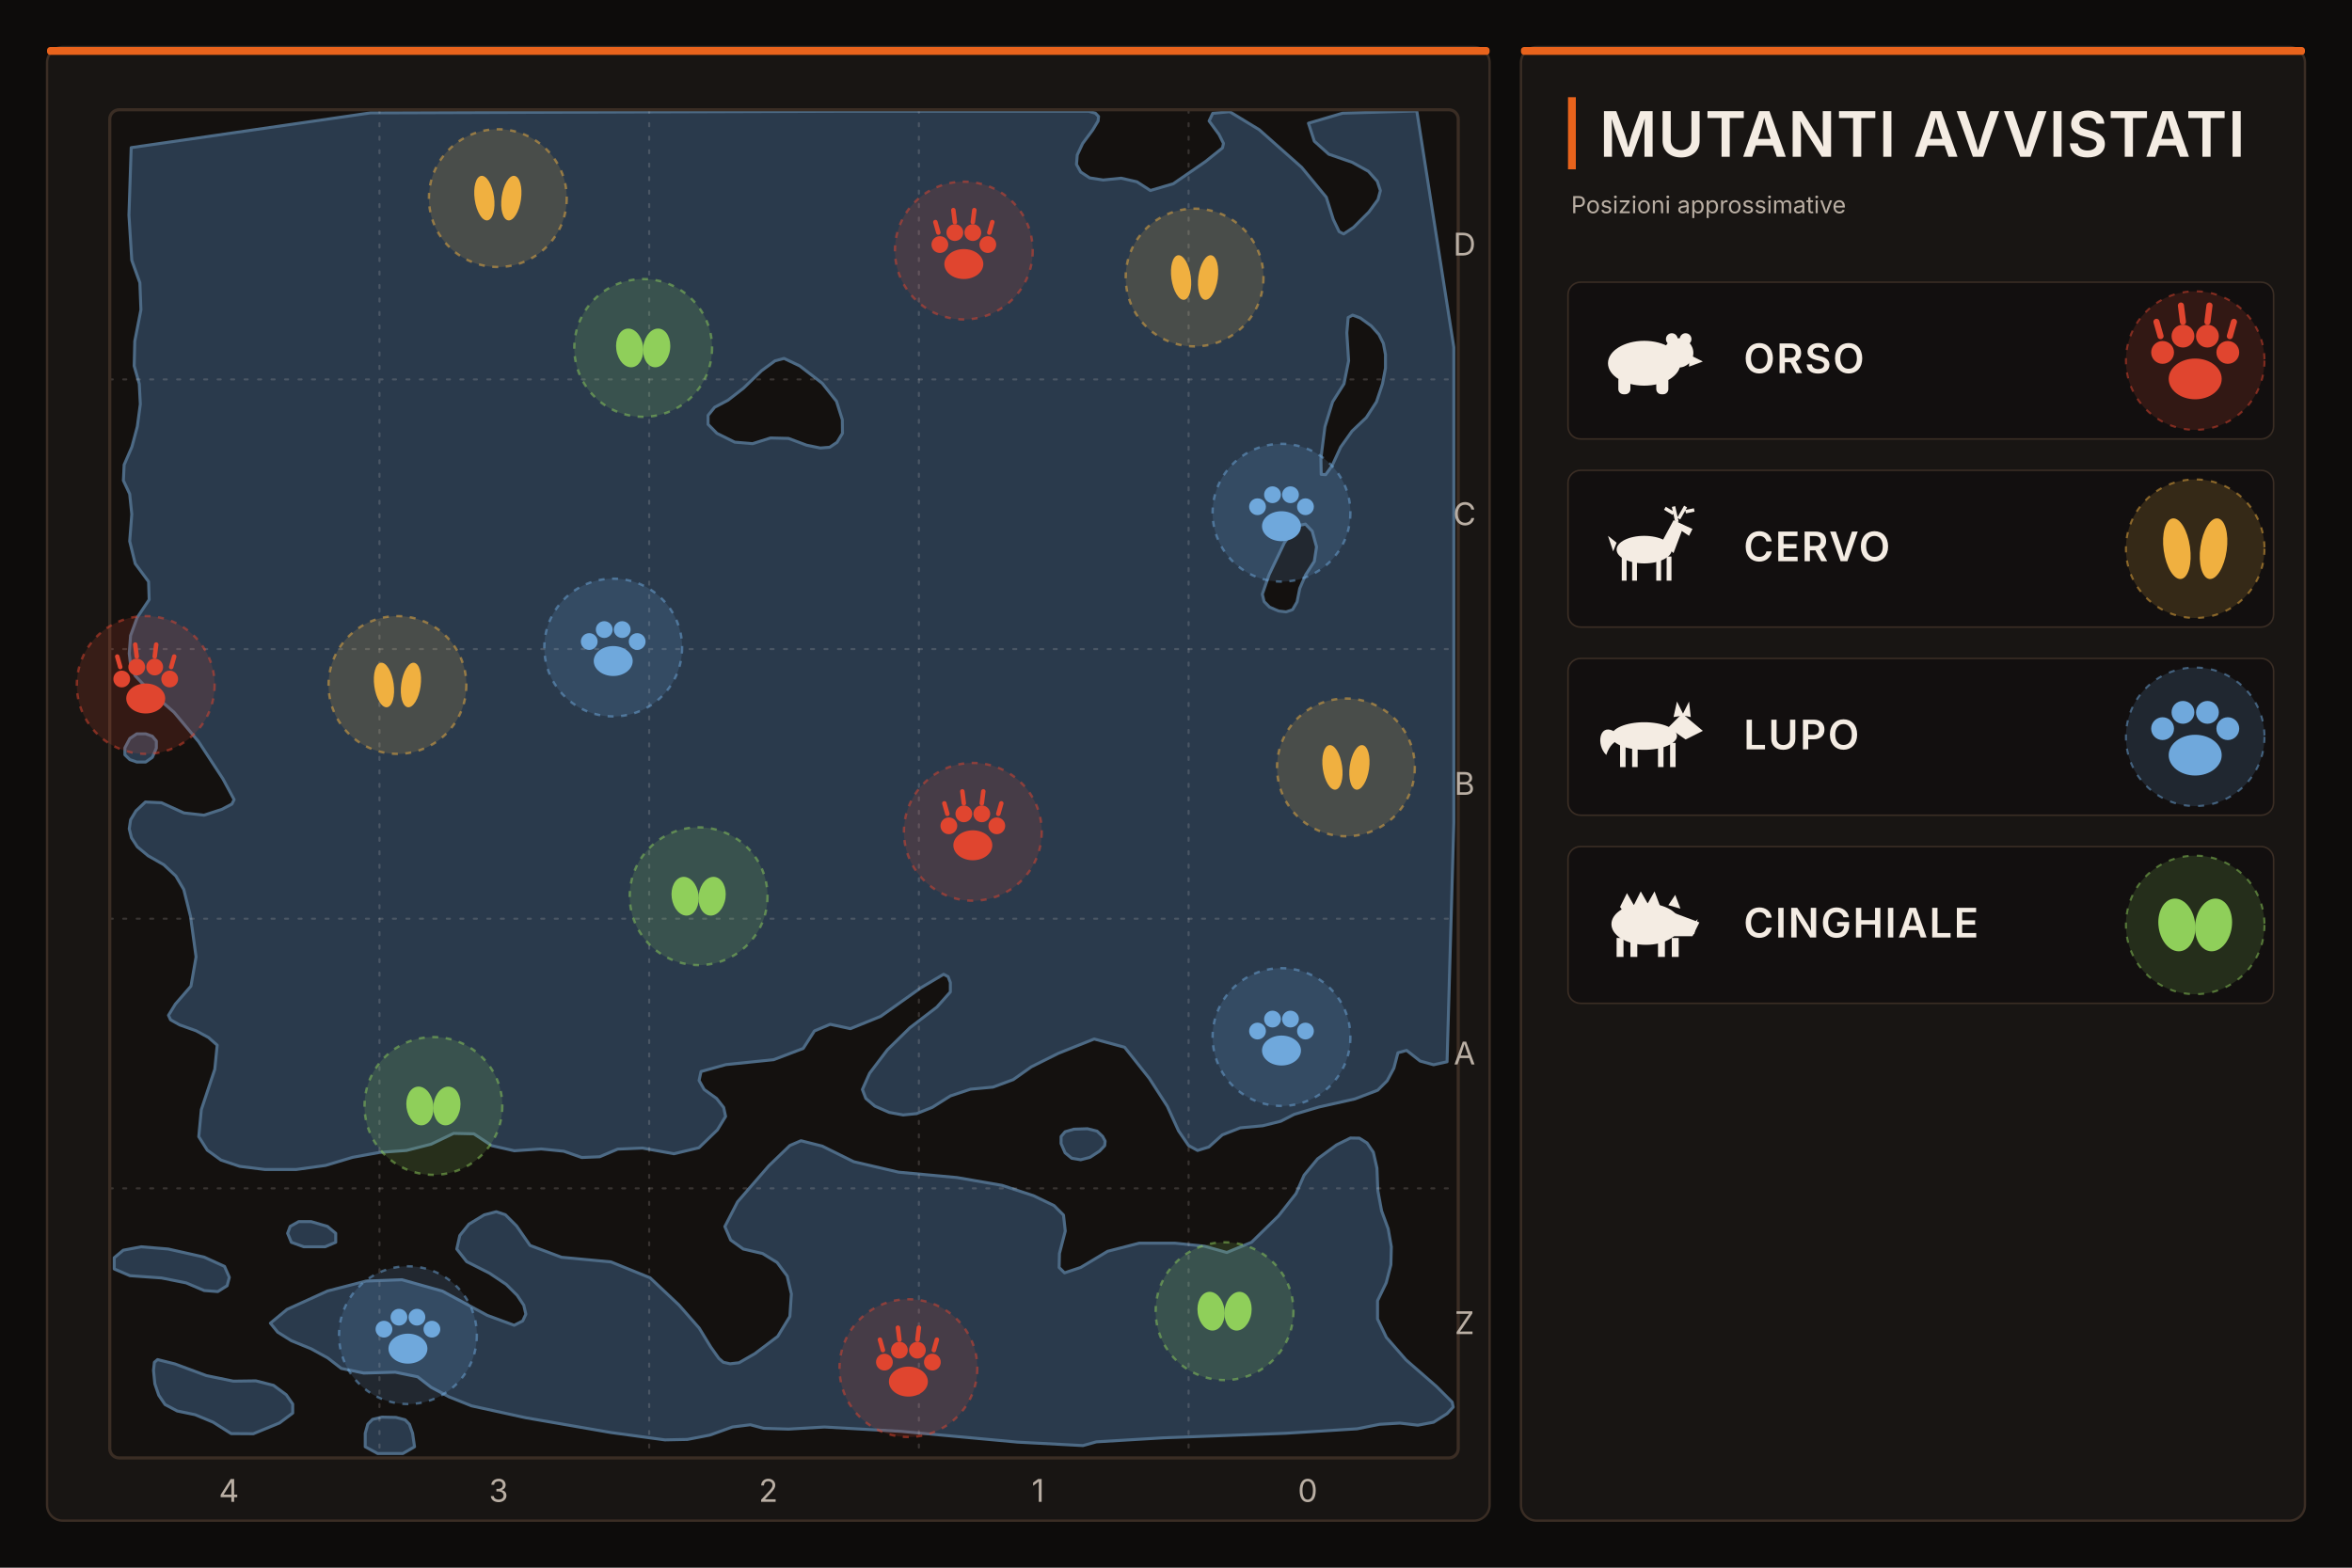
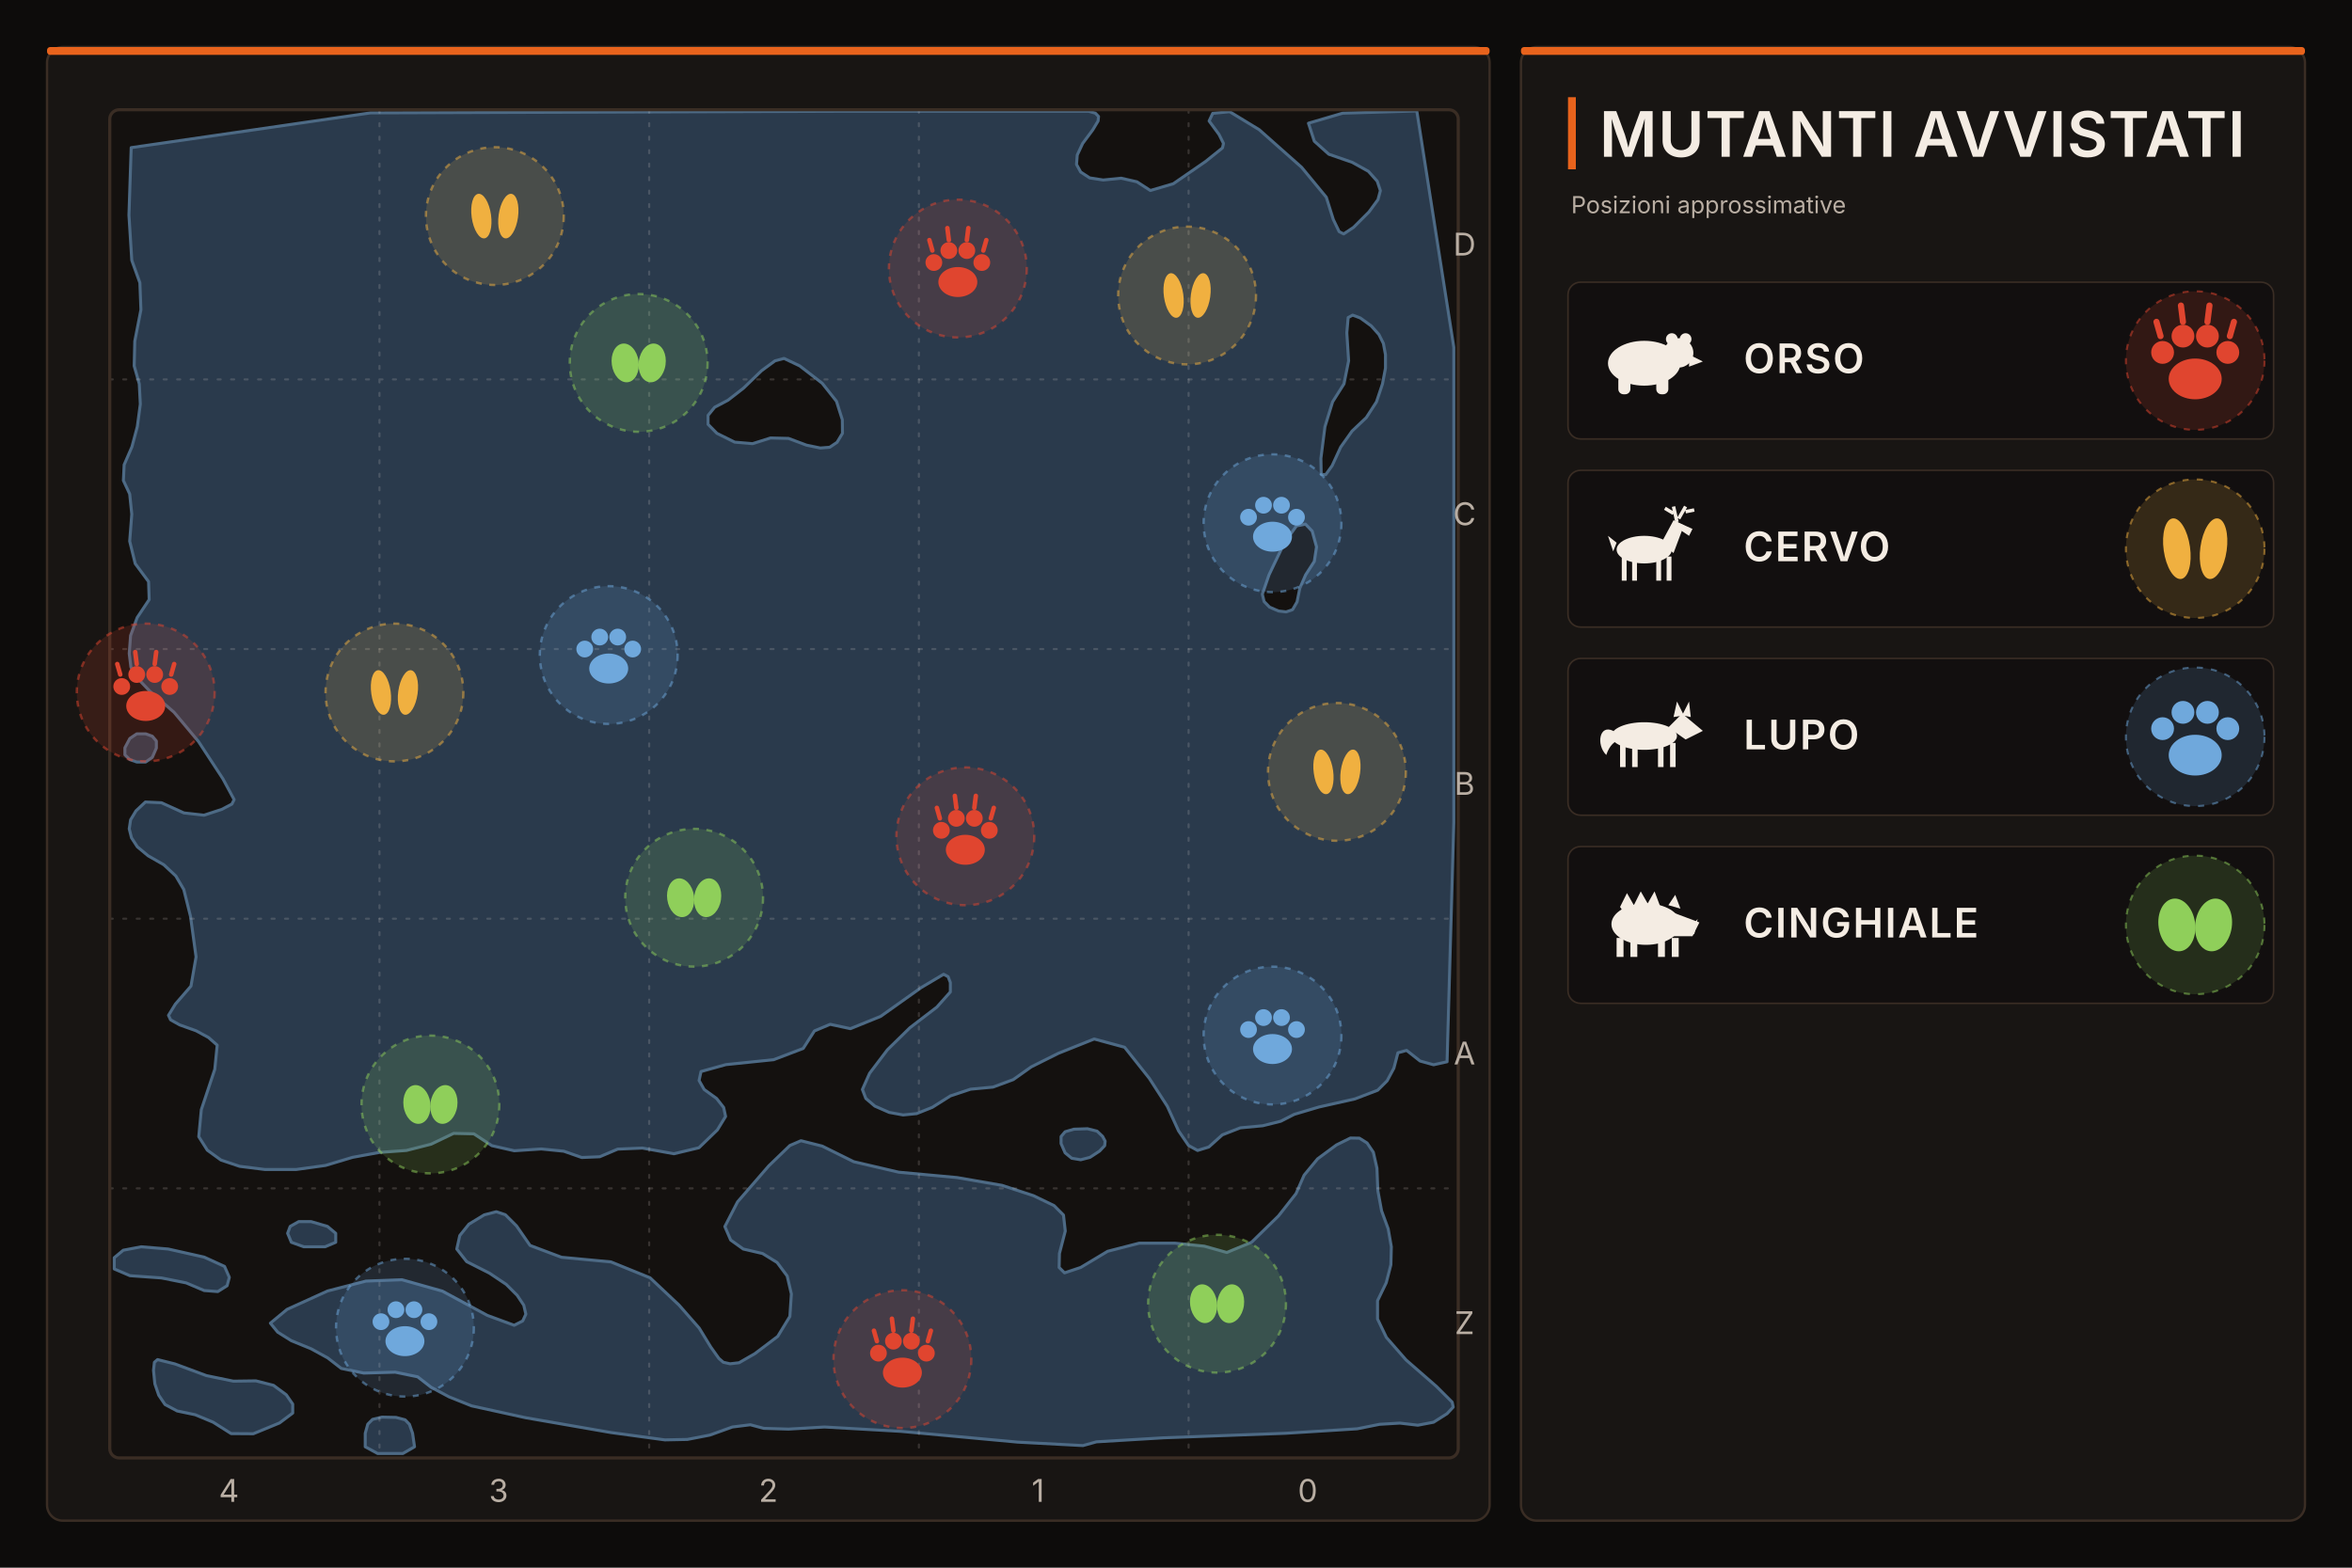
<svg xmlns="http://www.w3.org/2000/svg" viewBox="0 0 1500 1000" role="img" aria-labelledby="ttlm">
  <defs>
    <clipPath id="mapclipm">
      <rect x="0" y="0" width="900" height="900" rx="6" />
    </clipPath>
  </defs>
  <rect width="1500" height="1000" fill="#0d0c0b" />
  <rect x="30" y="30" width="920" height="940" rx="10" fill="#181513" stroke="#3a2d24" stroke-width="1.5" />
  <rect x="30" y="30" width="920" height="5" rx="2" fill="#e8631c" />
  <rect x="970" y="30" width="500" height="940" rx="10" fill="#181513" stroke="#3a2d24" stroke-width="1.5" />
  <rect x="970" y="30" width="500" height="5" rx="2" fill="#e8631c" />
  <g transform="translate(70,70) scale(0.9556)">
    <g clip-path="url(#mapclipm)">
      <rect width="900" height="900" fill="#14110f" />
      <path d="M14.3 25.3L12.8 70.4L14.7 100.5L20.1 115.5L20.8 133.5L16.7 154.5L16.3 171L19.7 183L20.4 196.5L18.4 211.5L14.8 225L9.6 237L9.1 247.5L13.3 256.5L14.7 270L13.3 288L17 303L25.9 315L26.3 327L18.3 339L13.9 351L13 363L14.1 372L17.1 378L26.7 388.1L42.9 402.2L59.2 421.7L75.5 446.6L83 460.5L81.5 463.5L74.8 467L62.9 470.9L49.5 469.4L34.5 462.6L23.8 462.1L17.5 468L13.9 474L13 480L14.5 486L18.4 492L25.6 498L36.1 504L44.1 511.5L49.4 520.5L53.9 538.5L57.6 565.5L54.2 585L43.8 597L39.2 604.5L40.6 607.5L46.7 610.9L57.6 614.8L65.9 619.3L71.7 624.4L70.1 640.5L61.1 667.5L59.4 685.5L65.1 694.5L74.2 701.1L86.7 705.3L103.5 707.4L124.5 707.4L144 704.7L162 699.3L180 696L198 694.7L214.5 690.5L229.5 683.3L243 683.6L255 691.5L270 694.9L288 693.7L303 695.2L315 699.4L327 698.9L339 693.8L355.5 693.1L376.5 696.9L393.2 692.9L405.5 681L411 672L409.7 666L405 660L396.7 654L393.3 648L394.6 642L411.2 637.4L443.1 634.1L462.8 626.6L470.3 614.9L480.8 610.5L494.3 613.4L514.5 605.2L541.5 586L556.5 577.1L559.5 578.7L561 582.6L561 588.9L552 599L534 612.8L519 627.5L507.1 643.2L502.3 654L504.6 660L510.6 665.1L520.2 669.3L529.5 671L538.5 670.1L549 665.9L561 658.3L574.5 653.8L589.5 652.4L603 647.4L615 638.9L633 629.9L657 620.3L677.3 625.8L693.8 646.6L705.8 665.2L713.3 681.6L720 691.4L726 694.7L733.5 692.4L742.5 684.3L754.5 679.6L769.5 678.2L781.5 675.2L790.5 670.6L807 665.7L831 660.3L846.2 654.5L852.5 648.2L857 639.8L859.7 629.5L865.5 627.9L874.5 635L883.5 637.5L892.5 635.5L897 475.8L897 158.6L872.3 0.8L822.8 2.3L800 9L803.9 21L813.6 29.7L829.2 35.1L840 41.1L845.9 47.7L848 54L846.4 60L840.4 68.2L830.1 78.5L823.5 82.9L820.5 81.4L816.6 73.3L811.9 58.4L795.4 38.4L767.1 13.3L747.4 1.3L736.1 2.4L733.7 7.5L740.3 16.5L743.3 22.5L742.6 25.5L731.4 34.5L709.8 49.4L694.5 53.9L685.5 48.1L675 45.7L663 46.9L654 45.5L648 41.6L645.2 36.5L645.7 30.2L649.3 22.5L656 13.5L659.6 7.5L659.9 4.5L657.8 2.3L653.3 1L492 1L174 2.1ZM825.6 148.9L826.8 167.6L823.7 183L816.1 195L811 211.6L808.3 232.7L808.5 243.4L811.5 243.6L815.8 237.6L821.5 225.2L829.1 214.5L838.6 205.5L845.4 195L849.4 183L851.4 172.5L851.4 163.5L850 156L847 150L841.9 144.3L834.6 139L829.5 137.1L826.5 138.7ZM435 174.2L423 185.8L412.6 193.9L403.7 198.6L399.3 204L399.3 210L405.2 216L417.1 221.9L429 222.9L441 219.1L453 219.4L465 223.9L474.2 225.8L480.5 225.3L485.4 222L489 216L488.9 206.9L485 194.6L475.5 182.6L460.5 171L450 166L444 167.6ZM783.9 289.1L773.7 310.4L769.2 323.4L770.4 328.3L774 332L780 334.6L785.1 335.2L789.4 333.7L792.4 328.5L794.2 319.5L798.1 310.5L803.9 301.5L805.4 291.8L802.5 281.3L798 276.6L792 277.8ZM13.4 419.7L10.1 425.9L10.1 430.6L13.4 433.8L18 435.4L24 435.4L28.4 432.3L31.1 426.1L31.1 421.4L28.4 418.2L24 416.6L18 416.6ZM637.6 682.2L634.9 685.4L634.9 690.1L637.6 696.3L642 699.9L648 700.9L654.2 699.3L660.6 695.1L664 691.5L664.3 688.5L662.6 685.3L658.9 681.8L652.5 680.2L643.5 680.5ZM461.3 688.2L453.9 691.4L439.8 705L419 729L410.5 745.5L414.4 754.5L422.8 760.5L435.7 763.5L445.4 769.5L452.1 778.5L454.9 790.5L453.9 805.5L445.8 818.8L430.6 830.3L420 836.4L414 837.1L409.5 836.1L406.5 833.5L401.1 825.9L393.4 813.3L379.9 797.9L360.6 779.7L334.5 769.1L301.5 766L280.5 758.1L271.5 745.1L264 737.6L258 735.6L249.9 737.7L239.7 743.9L233.6 751.5L231.6 760.5L238.2 768.9L253.4 776.6L264.6 784.1L271.9 791.4L276.3 798L277.7 804L275.6 808.5L269.9 811.4L252 804.8L222 788.6L195 781L171 781.9L145.4 788.5L118.3 800.8L107.2 810L112.1 816L121.2 821.7L134.4 827.1L145.5 833.2L154.5 840.2L169.5 843.3L190.5 842.7L205.5 845.8L214.5 852.8L226.5 859.2L241.5 865.2L277.5 873.1L334.5 883L370.5 887.9L385.5 887.6L400.5 884.7L415.5 879.3L427.5 877.8L436.5 880.2L453 880.7L477 879.3L528 882.2L606 889.4L649.5 891.7L658.5 889.2L703.5 886.5L784.5 883.5L832.5 880.5L847.5 877.5L861 876.7L873 878.1L883.5 876.1L892.5 870.4L896.6 866L895.9 862.7L885.4 852.2L865.1 834.5L852 819.5L846.1 807.2L846.1 795L851.9 783L855 771L855.3 759L853.2 747L848.8 735L846.3 721.5L845.7 706.5L843.3 695.9L839.1 689.7L834 686.5L828 686.4L818.7 691L806.1 700.3L797.1 711.2L791.7 723.5L780 738.4L762 756L745.5 762.8L730.5 758.6L711 756.6L687 756.6L666 762L648 772.8L637.2 776.4L633.6 772.8L633.8 763.5L637.7 748.5L636.5 737.8L630.2 731.5L616.5 724.9L595.5 718L565.5 712.8L526.5 709.2L496.5 702.2L475.5 691.8ZM126.1 742.2L120.4 745.4L118.7 750L121.2 756L129.5 759L143.7 759L150.8 756L150.8 750L145.3 745.4L134.4 742.2ZM21 759L9 761.3L3 766.3L3 773.8L13.5 778.3L34.5 779.8L51 783.1L63 788.2L72.1 788.9L78.3 785L79.8 779.4L76.6 772.1L63 765.9L39 760.5ZM31.9 834.3L29.8 836.1L29.2 841.5L30.1 850.5L32.7 858.1L36.9 864.3L45 868.6L57 871.1L69 876.1L81 883.7L95.8 883.8L113.3 876.6L122.1 870L122.1 864L117.8 857.8L109.3 851.5L97.5 848.5L82.5 848.7L64.5 845L43.5 837.2ZM175.4 874.2L172.2 877.4L170.5 883.5L170.5 892.5L178.8 897L195.6 897L203.4 892.5L202.1 883.5L200 877.5L197.1 874.5L191 872.9L181.7 872.7Z" fill="#2a3a4c" fill-rule="evenodd" stroke="#4d6a85" stroke-width="2" stroke-linejoin="round" />
      <path d="M180 0V900M0 180H900" stroke="#f4ece3" stroke-opacity=".16" stroke-width="1.4" stroke-dasharray="2 7" stroke-linecap="round" fill="none" />
      <path d="M360 0V900M0 360H900" stroke="#f4ece3" stroke-opacity=".16" stroke-width="1.4" stroke-dasharray="2 7" stroke-linecap="round" fill="none" />
      <path d="M540 0V900M0 540H900" stroke="#f4ece3" stroke-opacity=".16" stroke-width="1.4" stroke-dasharray="2 7" stroke-linecap="round" fill="none" />
      <path d="M720 0V900M0 720H900" stroke="#f4ece3" stroke-opacity=".16" stroke-width="1.4" stroke-dasharray="2 7" stroke-linecap="round" fill="none" />
    </g>
  </g>
  <rect x="70" y="70" width="860" height="860" rx="6" fill="none" stroke="#3a2d24" stroke-width="2" />
  <text x="146" y="958" text-anchor="middle" font-family="Oswald,Inter,Arial,sans-serif" font-size="20" fill="#b9aea3">4</text>
  <text x="934" y="163" text-anchor="middle" font-family="Oswald,Inter,Arial,sans-serif" font-size="20" fill="#b9aea3">D</text>
  <text x="318" y="958" text-anchor="middle" font-family="Oswald,Inter,Arial,sans-serif" font-size="20" fill="#b9aea3">3</text>
  <text x="934" y="335" text-anchor="middle" font-family="Oswald,Inter,Arial,sans-serif" font-size="20" fill="#b9aea3">C</text>
  <text x="490" y="958" text-anchor="middle" font-family="Oswald,Inter,Arial,sans-serif" font-size="20" fill="#b9aea3">2</text>
  <text x="934" y="507" text-anchor="middle" font-family="Oswald,Inter,Arial,sans-serif" font-size="20" fill="#b9aea3">B</text>
  <text x="662" y="958" text-anchor="middle" font-family="Oswald,Inter,Arial,sans-serif" font-size="20" fill="#b9aea3">1</text>
  <text x="934" y="679" text-anchor="middle" font-family="Oswald,Inter,Arial,sans-serif" font-size="20" fill="#b9aea3">A</text>
  <text x="834" y="958" text-anchor="middle" font-family="Oswald,Inter,Arial,sans-serif" font-size="20" fill="#b9aea3">0</text>
  <text x="934" y="851" text-anchor="middle" font-family="Oswald,Inter,Arial,sans-serif" font-size="20" fill="#b9aea3">Z</text>
  <g transform="translate(70,70) scale(0.9556)">
-     <g transform="translate(259,59)">
-       <circle r="46" fill="#f0b040" fill-opacity=".16" stroke="#f0b040" stroke-opacity=".5" stroke-width="1.6" stroke-dasharray="4 5" />
-       <g fill="#f0b040">
-         <ellipse cx="-9" cy="0" rx="6.5" ry="15" transform="rotate(-8 -9 0)" />
-         <ellipse cx="9" cy="0" rx="6.5" ry="15" transform="rotate(8 9 0)" />
-       </g>
-     </g>
-     <g transform="translate(724,112)">
-       <circle r="46" fill="#f0b040" fill-opacity=".16" stroke="#f0b040" stroke-opacity=".5" stroke-width="1.6" stroke-dasharray="4 5" />
-       <g fill="#f0b040">
-         <ellipse cx="-9" cy="0" rx="6.5" ry="15" transform="rotate(-8 -9 0)" />
-         <ellipse cx="9" cy="0" rx="6.5" ry="15" transform="rotate(8 9 0)" />
-       </g>
-     </g>
-     <g transform="translate(192,384)">
-       <circle r="46" fill="#f0b040" fill-opacity=".16" stroke="#f0b040" stroke-opacity=".5" stroke-width="1.6" stroke-dasharray="4 5" />
-       <g fill="#f0b040">
-         <ellipse cx="-9" cy="0" rx="6.5" ry="15" transform="rotate(-8 -9 0)" />
-         <ellipse cx="9" cy="0" rx="6.5" ry="15" transform="rotate(8 9 0)" />
-       </g>
-     </g>
-     <g transform="translate(825,439)">
-       <circle r="46" fill="#f0b040" fill-opacity=".16" stroke="#f0b040" stroke-opacity=".5" stroke-width="1.6" stroke-dasharray="4 5" />
-       <g fill="#f0b040">
-         <ellipse cx="-9" cy="0" rx="6.5" ry="15" transform="rotate(-8 -9 0)" />
-         <ellipse cx="9" cy="0" rx="6.5" ry="15" transform="rotate(8 9 0)" />
-       </g>
-     </g>
-     <g transform="translate(570,94)">
-       <circle r="46" fill="#e0452f" fill-opacity=".16" stroke="#e0452f" stroke-opacity=".5" stroke-width="1.6" stroke-dasharray="4 5" />
-       <g fill="#e0452f">
-         <ellipse cx="0" cy="9" rx="13" ry="10" />
-         <circle cx="-16" cy="-4" r="5.6" />
-         <circle cx="-6" cy="-12" r="5.6" />
-         <circle cx="6" cy="-12" r="5.6" />
-         <circle cx="16" cy="-4" r="5.6" />
-         <path d="M-17,-12 l-2,-7 M-6,-19 l-1,-8 M6,-19 l1,-8 M17,-12 l2,-7" stroke="#e0452f" stroke-width="3" stroke-linecap="round" />
-       </g>
-     </g>
-     <g transform="translate(576,482)">
-       <circle r="46" fill="#e0452f" fill-opacity=".16" stroke="#e0452f" stroke-opacity=".5" stroke-width="1.6" stroke-dasharray="4 5" />
-       <g fill="#e0452f">
-         <ellipse cx="0" cy="9" rx="13" ry="10" />
-         <circle cx="-16" cy="-4" r="5.6" />
-         <circle cx="-6" cy="-12" r="5.6" />
-         <circle cx="6" cy="-12" r="5.6" />
-         <circle cx="16" cy="-4" r="5.6" />
-         <path d="M-17,-12 l-2,-7 M-6,-19 l-1,-8 M6,-19 l1,-8 M17,-12 l2,-7" stroke="#e0452f" stroke-width="3" stroke-linecap="round" />
-       </g>
-     </g>
-     <g transform="translate(24,384)">
-       <circle r="46" fill="#e0452f" fill-opacity=".16" stroke="#e0452f" stroke-opacity=".5" stroke-width="1.6" stroke-dasharray="4 5" />
-       <g fill="#e0452f">
-         <ellipse cx="0" cy="9" rx="13" ry="10" />
-         <circle cx="-16" cy="-4" r="5.6" />
-         <circle cx="-6" cy="-12" r="5.6" />
-         <circle cx="6" cy="-12" r="5.6" />
-         <circle cx="16" cy="-4" r="5.6" />
-         <path d="M-17,-12 l-2,-7 M-6,-19 l-1,-8 M6,-19 l1,-8 M17,-12 l2,-7" stroke="#e0452f" stroke-width="3" stroke-linecap="round" />
-       </g>
-     </g>
-     <g transform="translate(533,840)">
-       <circle r="46" fill="#e0452f" fill-opacity=".16" stroke="#e0452f" stroke-opacity=".5" stroke-width="1.6" stroke-dasharray="4 5" />
-       <g fill="#e0452f">
-         <ellipse cx="0" cy="9" rx="13" ry="10" />
-         <circle cx="-16" cy="-4" r="5.6" />
-         <circle cx="-6" cy="-12" r="5.6" />
-         <circle cx="6" cy="-12" r="5.6" />
-         <circle cx="16" cy="-4" r="5.6" />
-         <path d="M-17,-12 l-2,-7 M-6,-19 l-1,-8 M6,-19 l1,-8 M17,-12 l2,-7" stroke="#e0452f" stroke-width="3" stroke-linecap="round" />
-       </g>
-     </g>
-     <g transform="translate(356,159)">
-       <circle r="46" fill="#8fcf5a" fill-opacity=".16" stroke="#8fcf5a" stroke-opacity=".5" stroke-width="1.6" stroke-dasharray="4 5" />
-       <g fill="#8fcf5a">
-         <ellipse cx="-9" cy="0" rx="9" ry="13" transform="rotate(-8 -9 0)" />
-         <ellipse cx="9" cy="0" rx="9" ry="13" transform="rotate(8 9 0)" />
-       </g>
-     </g>
-     <g transform="translate(393,525)">
-       <circle r="46" fill="#8fcf5a" fill-opacity=".16" stroke="#8fcf5a" stroke-opacity=".5" stroke-width="1.6" stroke-dasharray="4 5" />
-       <g fill="#8fcf5a">
-         <ellipse cx="-9" cy="0" rx="9" ry="13" transform="rotate(-8 -9 0)" />
-         <ellipse cx="9" cy="0" rx="9" ry="13" transform="rotate(8 9 0)" />
-       </g>
-     </g>
-     <g transform="translate(216,665)">
-       <circle r="46" fill="#8fcf5a" fill-opacity=".16" stroke="#8fcf5a" stroke-opacity=".5" stroke-width="1.6" stroke-dasharray="4 5" />
-       <g fill="#8fcf5a">
-         <ellipse cx="-9" cy="0" rx="9" ry="13" transform="rotate(-8 -9 0)" />
-         <ellipse cx="9" cy="0" rx="9" ry="13" transform="rotate(8 9 0)" />
-       </g>
-     </g>
-     <g transform="translate(744,802)">
-       <circle r="46" fill="#8fcf5a" fill-opacity=".16" stroke="#8fcf5a" stroke-opacity=".5" stroke-width="1.6" stroke-dasharray="4 5" />
-       <g fill="#8fcf5a">
-         <ellipse cx="-9" cy="0" rx="9" ry="13" transform="rotate(-8 -9 0)" />
-         <ellipse cx="9" cy="0" rx="9" ry="13" transform="rotate(8 9 0)" />
-       </g>
-     </g>
-     <g transform="translate(336,359)">
-       <circle r="46" fill="#6fa8dc" fill-opacity=".16" stroke="#6fa8dc" stroke-opacity=".5" stroke-width="1.6" stroke-dasharray="4 5" />
-       <g fill="#6fa8dc">
-         <ellipse cx="0" cy="9" rx="13" ry="10" />
-         <circle cx="-16" cy="-4" r="5.6" />
-         <circle cx="-6" cy="-12" r="5.6" />
-         <circle cx="6" cy="-12" r="5.6" />
-         <circle cx="16" cy="-4" r="5.6" />
-       </g>
-     </g>
-     <g transform="translate(782,269)">
-       <circle r="46" fill="#6fa8dc" fill-opacity=".16" stroke="#6fa8dc" stroke-opacity=".5" stroke-width="1.6" stroke-dasharray="4 5" />
-       <g fill="#6fa8dc">
-         <ellipse cx="0" cy="9" rx="13" ry="10" />
-         <circle cx="-16" cy="-4" r="5.6" />
-         <circle cx="-6" cy="-12" r="5.6" />
-         <circle cx="6" cy="-12" r="5.6" />
-         <circle cx="16" cy="-4" r="5.6" />
-       </g>
-     </g>
-     <g transform="translate(782,619)">
-       <circle r="46" fill="#6fa8dc" fill-opacity=".16" stroke="#6fa8dc" stroke-opacity=".5" stroke-width="1.6" stroke-dasharray="4 5" />
-       <g fill="#6fa8dc">
-         <ellipse cx="0" cy="9" rx="13" ry="10" />
-         <circle cx="-16" cy="-4" r="5.6" />
-         <circle cx="-6" cy="-12" r="5.6" />
-         <circle cx="6" cy="-12" r="5.6" />
-         <circle cx="16" cy="-4" r="5.6" />
-       </g>
-     </g>
-     <g transform="translate(199,818)">
+     <g transform="translate(257,71)">
+       <circle r="46" fill="#f0b040" fill-opacity=".16" stroke="#f0b040" stroke-opacity=".5" stroke-width="1.6" stroke-dasharray="4 5" />
+       <g fill="#f0b040">
+         <ellipse cx="-9" cy="0" rx="6.5" ry="15" transform="rotate(-8 -9 0)" />
+         <ellipse cx="9" cy="0" rx="6.5" ry="15" transform="rotate(8 9 0)" />
+       </g>
+     </g>
+     <g transform="translate(719,124)">
+       <circle r="46" fill="#f0b040" fill-opacity=".16" stroke="#f0b040" stroke-opacity=".5" stroke-width="1.6" stroke-dasharray="4 5" />
+       <g fill="#f0b040">
+         <ellipse cx="-9" cy="0" rx="6.5" ry="15" transform="rotate(-8 -9 0)" />
+         <ellipse cx="9" cy="0" rx="6.5" ry="15" transform="rotate(8 9 0)" />
+       </g>
+     </g>
+     <g transform="translate(190,389)">
+       <circle r="46" fill="#f0b040" fill-opacity=".16" stroke="#f0b040" stroke-opacity=".5" stroke-width="1.6" stroke-dasharray="4 5" />
+       <g fill="#f0b040">
+         <ellipse cx="-9" cy="0" rx="6.5" ry="15" transform="rotate(-8 -9 0)" />
+         <ellipse cx="9" cy="0" rx="6.5" ry="15" transform="rotate(8 9 0)" />
+       </g>
+     </g>
+     <g transform="translate(819,442)">
+       <circle r="46" fill="#f0b040" fill-opacity=".16" stroke="#f0b040" stroke-opacity=".5" stroke-width="1.6" stroke-dasharray="4 5" />
+       <g fill="#f0b040">
+         <ellipse cx="-9" cy="0" rx="6.5" ry="15" transform="rotate(-8 -9 0)" />
+         <ellipse cx="9" cy="0" rx="6.5" ry="15" transform="rotate(8 9 0)" />
+       </g>
+     </g>
+     <g transform="translate(566,106)">
+       <circle r="46" fill="#e0452f" fill-opacity=".16" stroke="#e0452f" stroke-opacity=".5" stroke-width="1.6" stroke-dasharray="4 5" />
+       <g fill="#e0452f">
+         <ellipse cx="0" cy="9" rx="13" ry="10" />
+         <circle cx="-16" cy="-4" r="5.6" />
+         <circle cx="-6" cy="-12" r="5.6" />
+         <circle cx="6" cy="-12" r="5.6" />
+         <circle cx="16" cy="-4" r="5.6" />
+         <path d="M-17,-12 l-2,-7 M-6,-19 l-1,-8 M6,-19 l1,-8 M17,-12 l2,-7" stroke="#e0452f" stroke-width="3" stroke-linecap="round" />
+       </g>
+     </g>
+     <g transform="translate(571,485)">
+       <circle r="46" fill="#e0452f" fill-opacity=".16" stroke="#e0452f" stroke-opacity=".5" stroke-width="1.6" stroke-dasharray="4 5" />
+       <g fill="#e0452f">
+         <ellipse cx="0" cy="9" rx="13" ry="10" />
+         <circle cx="-16" cy="-4" r="5.6" />
+         <circle cx="-6" cy="-12" r="5.6" />
+         <circle cx="6" cy="-12" r="5.6" />
+         <circle cx="16" cy="-4" r="5.6" />
+         <path d="M-17,-12 l-2,-7 M-6,-19 l-1,-8 M6,-19 l1,-8 M17,-12 l2,-7" stroke="#e0452f" stroke-width="3" stroke-linecap="round" />
+       </g>
+     </g>
+     <g transform="translate(24,389)">
+       <circle r="46" fill="#e0452f" fill-opacity=".16" stroke="#e0452f" stroke-opacity=".5" stroke-width="1.6" stroke-dasharray="4 5" />
+       <g fill="#e0452f">
+         <ellipse cx="0" cy="9" rx="13" ry="10" />
+         <circle cx="-16" cy="-4" r="5.6" />
+         <circle cx="-6" cy="-12" r="5.6" />
+         <circle cx="6" cy="-12" r="5.6" />
+         <circle cx="16" cy="-4" r="5.6" />
+         <path d="M-17,-12 l-2,-7 M-6,-19 l-1,-8 M6,-19 l1,-8 M17,-12 l2,-7" stroke="#e0452f" stroke-width="3" stroke-linecap="round" />
+       </g>
+     </g>
+     <g transform="translate(529,834)">
+       <circle r="46" fill="#e0452f" fill-opacity=".16" stroke="#e0452f" stroke-opacity=".5" stroke-width="1.6" stroke-dasharray="4 5" />
+       <g fill="#e0452f">
+         <ellipse cx="0" cy="9" rx="13" ry="10" />
+         <circle cx="-16" cy="-4" r="5.6" />
+         <circle cx="-6" cy="-12" r="5.6" />
+         <circle cx="6" cy="-12" r="5.6" />
+         <circle cx="16" cy="-4" r="5.6" />
+         <path d="M-17,-12 l-2,-7 M-6,-19 l-1,-8 M6,-19 l1,-8 M17,-12 l2,-7" stroke="#e0452f" stroke-width="3" stroke-linecap="round" />
+       </g>
+     </g>
+     <g transform="translate(353,169)">
+       <circle r="46" fill="#8fcf5a" fill-opacity=".16" stroke="#8fcf5a" stroke-opacity=".5" stroke-width="1.6" stroke-dasharray="4 5" />
+       <g fill="#8fcf5a">
+         <ellipse cx="-9" cy="0" rx="9" ry="13" transform="rotate(-8 -9 0)" />
+         <ellipse cx="9" cy="0" rx="9" ry="13" transform="rotate(8 9 0)" />
+       </g>
+     </g>
+     <g transform="translate(390,526)">
+       <circle r="46" fill="#8fcf5a" fill-opacity=".16" stroke="#8fcf5a" stroke-opacity=".5" stroke-width="1.6" stroke-dasharray="4 5" />
+       <g fill="#8fcf5a">
+         <ellipse cx="-9" cy="0" rx="9" ry="13" transform="rotate(-8 -9 0)" />
+         <ellipse cx="9" cy="0" rx="9" ry="13" transform="rotate(8 9 0)" />
+       </g>
+     </g>
+     <g transform="translate(214,664)">
+       <circle r="46" fill="#8fcf5a" fill-opacity=".16" stroke="#8fcf5a" stroke-opacity=".5" stroke-width="1.6" stroke-dasharray="4 5" />
+       <g fill="#8fcf5a">
+         <ellipse cx="-9" cy="0" rx="9" ry="13" transform="rotate(-8 -9 0)" />
+         <ellipse cx="9" cy="0" rx="9" ry="13" transform="rotate(8 9 0)" />
+       </g>
+     </g>
+     <g transform="translate(739,797)">
+       <circle r="46" fill="#8fcf5a" fill-opacity=".16" stroke="#8fcf5a" stroke-opacity=".5" stroke-width="1.6" stroke-dasharray="4 5" />
+       <g fill="#8fcf5a">
+         <ellipse cx="-9" cy="0" rx="9" ry="13" transform="rotate(-8 -9 0)" />
+         <ellipse cx="9" cy="0" rx="9" ry="13" transform="rotate(8 9 0)" />
+       </g>
+     </g>
+     <g transform="translate(333,364)">
+       <circle r="46" fill="#6fa8dc" fill-opacity=".16" stroke="#6fa8dc" stroke-opacity=".5" stroke-width="1.6" stroke-dasharray="4 5" />
+       <g fill="#6fa8dc">
+         <ellipse cx="0" cy="9" rx="13" ry="10" />
+         <circle cx="-16" cy="-4" r="5.6" />
+         <circle cx="-6" cy="-12" r="5.6" />
+         <circle cx="6" cy="-12" r="5.6" />
+         <circle cx="16" cy="-4" r="5.6" />
+       </g>
+     </g>
+     <g transform="translate(776,276)">
+       <circle r="46" fill="#6fa8dc" fill-opacity=".16" stroke="#6fa8dc" stroke-opacity=".5" stroke-width="1.6" stroke-dasharray="4 5" />
+       <g fill="#6fa8dc">
+         <ellipse cx="0" cy="9" rx="13" ry="10" />
+         <circle cx="-16" cy="-4" r="5.6" />
+         <circle cx="-6" cy="-12" r="5.6" />
+         <circle cx="6" cy="-12" r="5.6" />
+         <circle cx="16" cy="-4" r="5.6" />
+       </g>
+     </g>
+     <g transform="translate(776,618)">
+       <circle r="46" fill="#6fa8dc" fill-opacity=".16" stroke="#6fa8dc" stroke-opacity=".5" stroke-width="1.6" stroke-dasharray="4 5" />
+       <g fill="#6fa8dc">
+         <ellipse cx="0" cy="9" rx="13" ry="10" />
+         <circle cx="-16" cy="-4" r="5.6" />
+         <circle cx="-6" cy="-12" r="5.6" />
+         <circle cx="6" cy="-12" r="5.6" />
+         <circle cx="16" cy="-4" r="5.6" />
+       </g>
+     </g>
+     <g transform="translate(197,813)">
      <circle r="46" fill="#6fa8dc" fill-opacity=".16" stroke="#6fa8dc" stroke-opacity=".5" stroke-width="1.6" stroke-dasharray="4 5" />
      <g fill="#6fa8dc">
        <ellipse cx="0" cy="9" rx="13" ry="10" />
        <circle cx="-16" cy="-4" r="5.6" />
        <circle cx="-6" cy="-12" r="5.6" />
        <circle cx="6" cy="-12" r="5.6" />
        <circle cx="16" cy="-4" r="5.6" />
      </g>
    </g>
  </g>
  <rect x="1000" y="62" width="5" height="46" fill="#e8631c" />
  <text x="1020" y="100" font-family="Oswald,Inter,Arial,sans-serif" font-weight="600" font-size="40" letter-spacing=".5" fill="#f4ece3">MUTANTI AVVISTATI</text>
  <text x="1002" y="136" font-family="Inter,Arial,sans-serif" font-size="15" fill="#b9aea3">Posizioni approssimative</text>
  <rect x="1000" y="180" width="450" height="100" rx="8" fill="#0d0c0b" fill-opacity=".55" stroke="#3a2d24" />
  <g fill="#f4ece3" color="#f4ece3" transform="translate(1020,202) scale(1.1)">
    <ellipse cx="26" cy="27" rx="21" ry="13" />
    <circle cx="46" cy="21" r="8.5" />
    <circle cx="42" cy="13" r="3.4" />
    <circle cx="50" cy="13" r="3.4" />
    <polygon points="52,22 60,26 52,29" />
    <rect x="11" y="34" width="7" height="11" rx="3" />
    <rect x="33" y="34" width="7" height="11" rx="3" />
  </g>
  <text x="1112" y="238" font-family="Oswald,Inter,Arial,sans-serif" font-weight="600" font-size="26" letter-spacing=".04em" fill="#f4ece3">ORSO</text>
  <g transform="translate(1400,230) scale(1.3)">
    <circle r="34" fill="#e0452f" fill-opacity=".16" stroke="#e0452f" stroke-opacity=".5" stroke-dasharray="3 4" />
    <g fill="#e0452f">
      <ellipse cx="0" cy="9" rx="13" ry="10" />
      <circle cx="-16" cy="-4" r="5.6" />
      <circle cx="-6" cy="-12" r="5.6" />
      <circle cx="6" cy="-12" r="5.6" />
      <circle cx="16" cy="-4" r="5.6" />
      <path d="M-17,-12 l-2,-7 M-6,-19 l-1,-8 M6,-19 l1,-8 M17,-12 l2,-7" stroke="#e0452f" stroke-width="3" stroke-linecap="round" />
    </g>
  </g>
  <rect x="1000" y="300" width="450" height="100" rx="8" fill="#0d0c0b" fill-opacity=".55" stroke="#3a2d24" />
  <g fill="#f4ece3" color="#f4ece3" transform="translate(1020,322) scale(1.1)">
    <ellipse cx="26" cy="26" rx="16" ry="8" />
    <polygon points="36,22 43,9 49,12 43,28" />
    <polygon points="43,9 54,14 52,18 46,14" />
    <rect x="13" y="30" width="2.8" height="14" />
    <rect x="19" y="30" width="2.8" height="14" />
    <rect x="33" y="30" width="2.8" height="14" />
    <rect x="39" y="30" width="2.8" height="14" />
    <path d="M45,10 L43,1 M43,5 L38,2 M46,8 L50,1 M50,4 L55,3" stroke="currentColor" stroke-width="2" fill="none" />
    <polygon points="10,22 5,18 8,27" />
  </g>
  <text x="1112" y="358" font-family="Oswald,Inter,Arial,sans-serif" font-weight="600" font-size="26" letter-spacing=".04em" fill="#f4ece3">CERVO</text>
  <g transform="translate(1400,350) scale(1.3)">
    <circle r="34" fill="#f0b040" fill-opacity=".16" stroke="#f0b040" stroke-opacity=".5" stroke-dasharray="3 4" />
    <g fill="#f0b040">
      <ellipse cx="-9" cy="0" rx="6.5" ry="15" transform="rotate(-8 -9 0)" />
      <ellipse cx="9" cy="0" rx="6.5" ry="15" transform="rotate(8 9 0)" />
    </g>
  </g>
  <rect x="1000" y="420" width="450" height="100" rx="8" fill="#0d0c0b" fill-opacity=".55" stroke="#3a2d24" />
  <g fill="#f4ece3" color="#f4ece3" transform="translate(1020,442) scale(1.1)">
    <ellipse cx="26" cy="25" rx="19" ry="8" />
    <polygon points="40,20 48,12 60,22 50,27" />
    <polygon points="43,14 45,5 49,13" />
    <polygon points="48,13 52,5 53,14" />
    <path d="M8,22 C0,18 -2,30 4,36 C6,30 9,28 12,27 Z" />
    <rect x="12" y="29" width="3.2" height="14" />
    <rect x="19" y="29" width="3.2" height="14" />
    <rect x="34" y="29" width="3.2" height="14" />
    <rect x="41" y="29" width="3.2" height="14" />
  </g>
  <text x="1112" y="478" font-family="Oswald,Inter,Arial,sans-serif" font-weight="600" font-size="26" letter-spacing=".04em" fill="#f4ece3">LUPO</text>
  <g transform="translate(1400,470) scale(1.3)">
    <circle r="34" fill="#6fa8dc" fill-opacity=".16" stroke="#6fa8dc" stroke-opacity=".5" stroke-dasharray="3 4" />
    <g fill="#6fa8dc">
      <ellipse cx="0" cy="9" rx="13" ry="10" />
      <circle cx="-16" cy="-4" r="5.6" />
      <circle cx="-6" cy="-12" r="5.6" />
      <circle cx="6" cy="-12" r="5.6" />
      <circle cx="16" cy="-4" r="5.6" />
    </g>
  </g>
  <rect x="1000" y="540" width="450" height="100" rx="8" fill="#0d0c0b" fill-opacity=".55" stroke="#3a2d24" />
  <g fill="#f4ece3" color="#f4ece3" transform="translate(1020,562) scale(1.1)">
    <ellipse cx="27" cy="25" rx="20" ry="12" />
    <polygon points="12,15 16,7 20,14 24,6 28,13 32,6 35,14 36,16 14,18" />
    <polygon points="42,18 58,24 54,32 42,32" />
    <polygon points="52,28 57,22 55,31" />
    <polygon points="40,14 44,8 47,16" />
    <rect x="10" y="33" width="4" height="11" />
    <rect x="18" y="33" width="4" height="11" />
    <rect x="34" y="33" width="4" height="11" />
    <rect x="42" y="33" width="4" height="11" />
  </g>
  <text x="1112" y="598" font-family="Oswald,Inter,Arial,sans-serif" font-weight="600" font-size="26" letter-spacing=".04em" fill="#f4ece3">CINGHIALE</text>
  <g transform="translate(1400,590) scale(1.3)">
    <circle r="34" fill="#8fcf5a" fill-opacity=".16" stroke="#8fcf5a" stroke-opacity=".5" stroke-dasharray="3 4" />
    <g fill="#8fcf5a">
      <ellipse cx="-9" cy="0" rx="9" ry="13" transform="rotate(-8 -9 0)" />
      <ellipse cx="9" cy="0" rx="9" ry="13" transform="rotate(8 9 0)" />
    </g>
  </g>
</svg>
